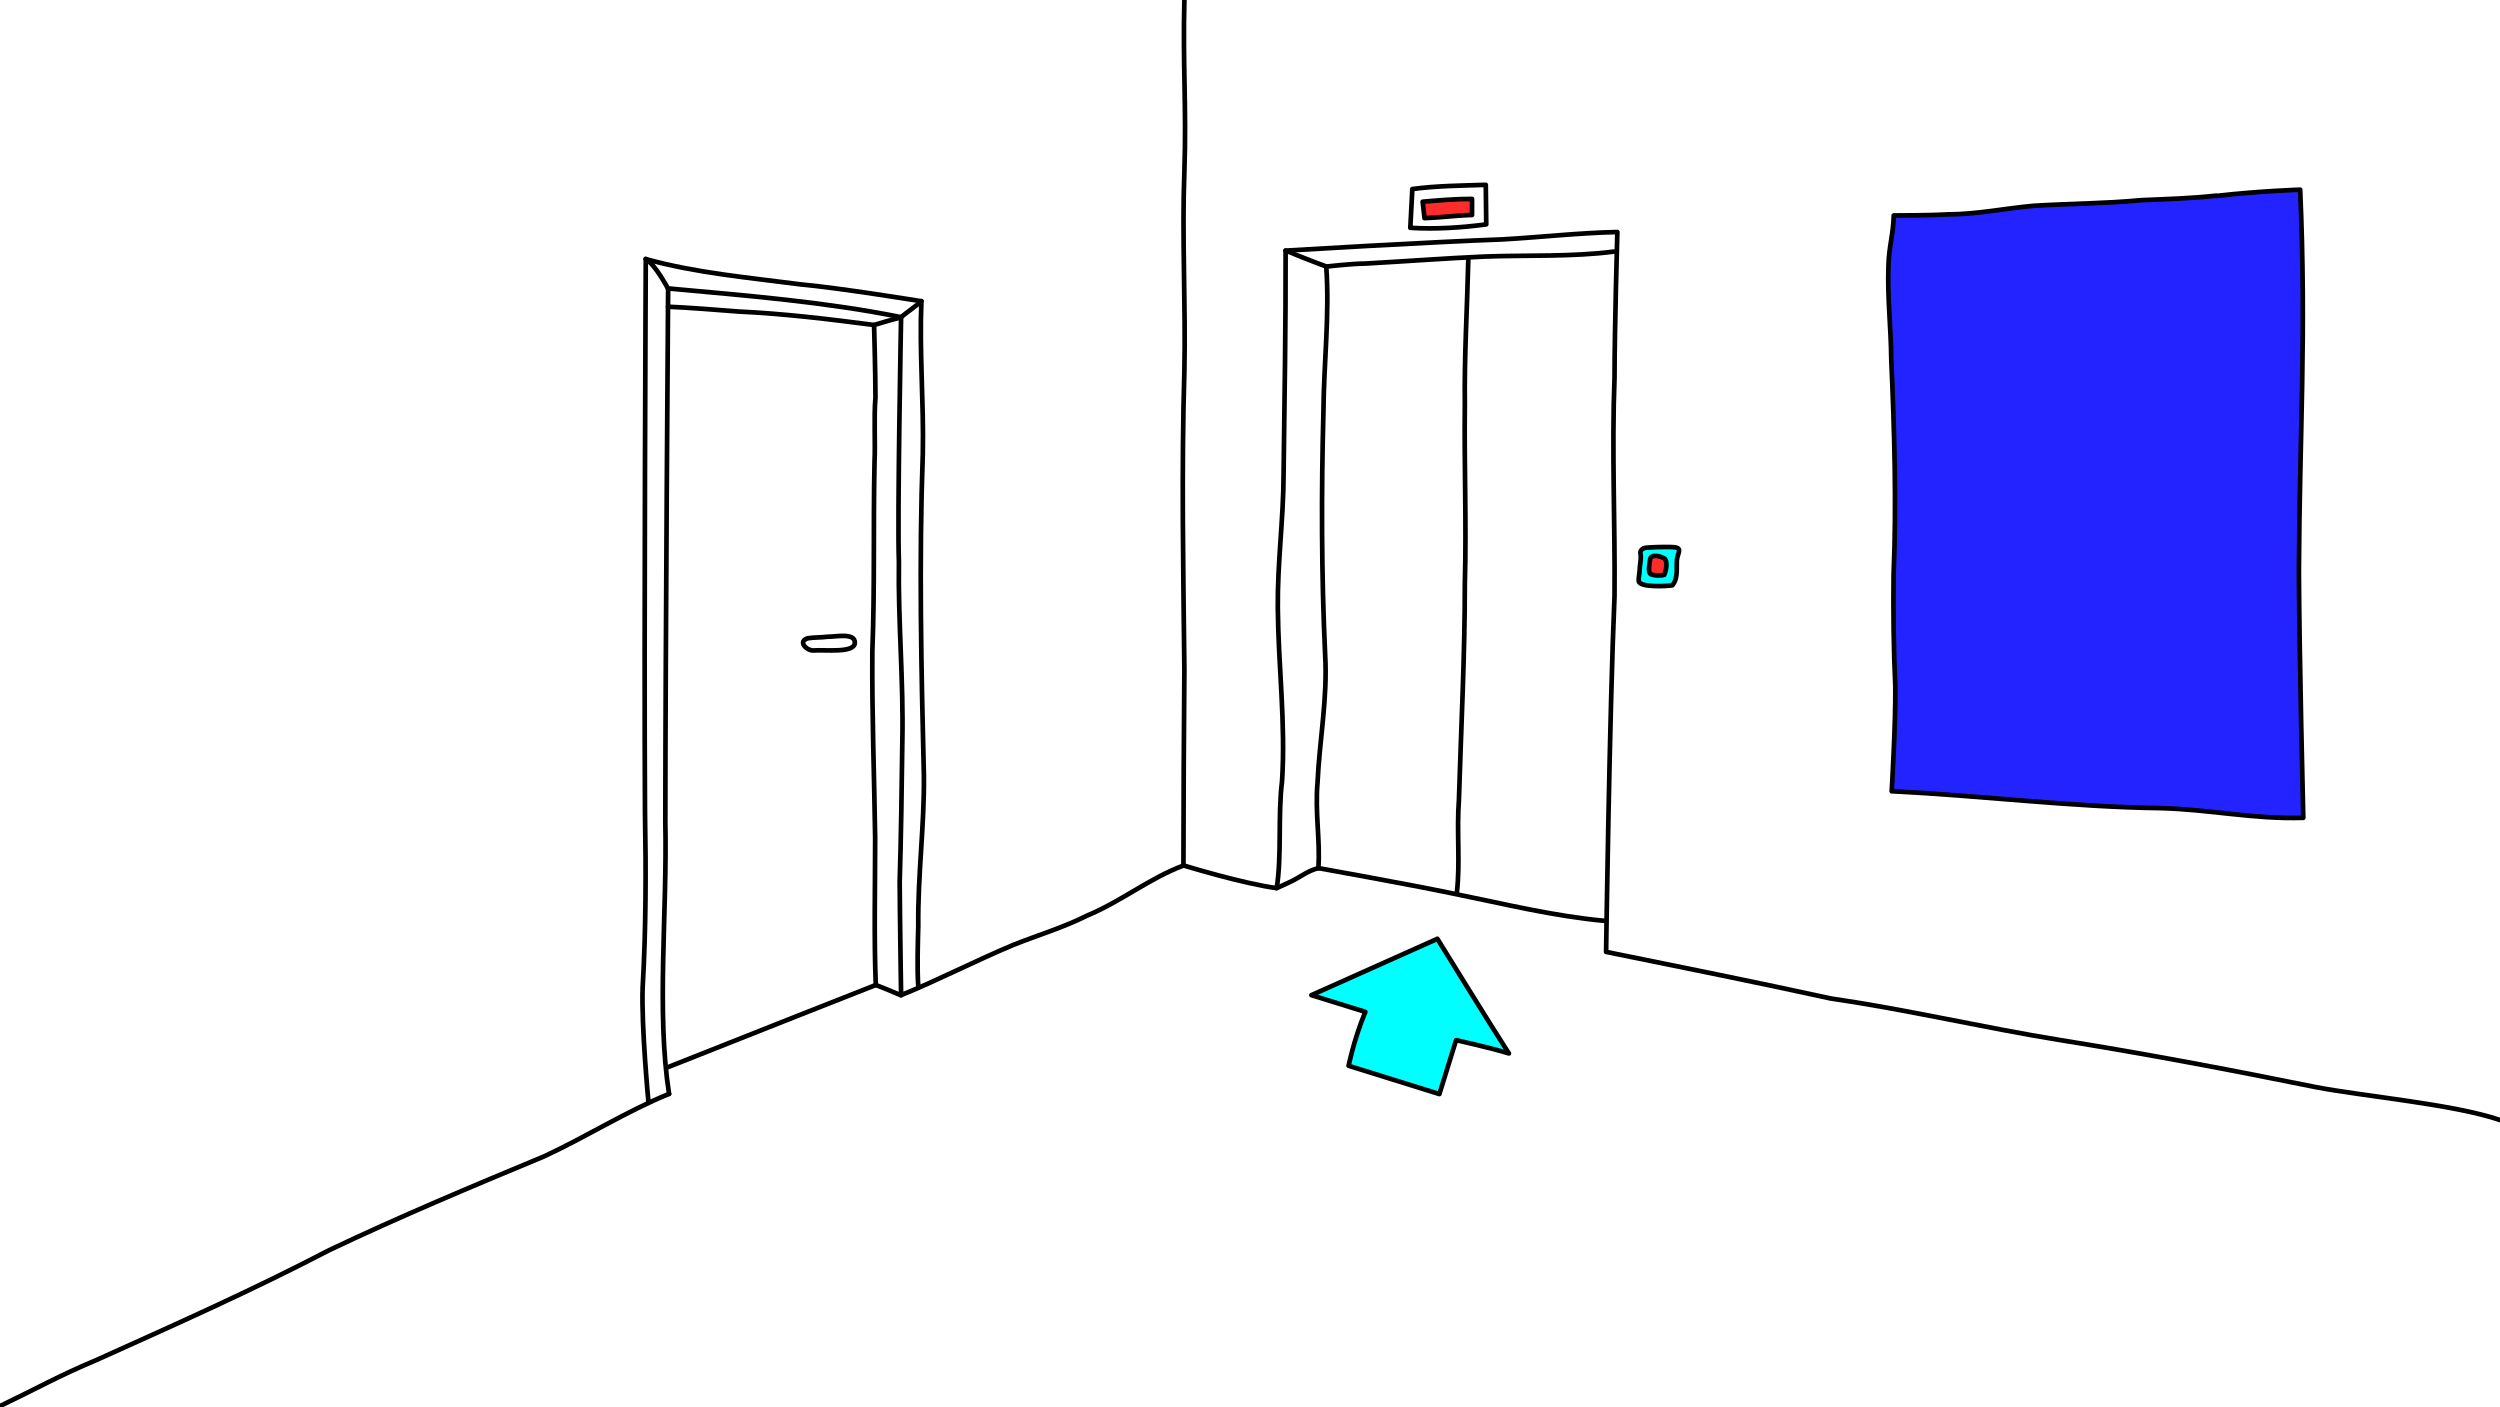
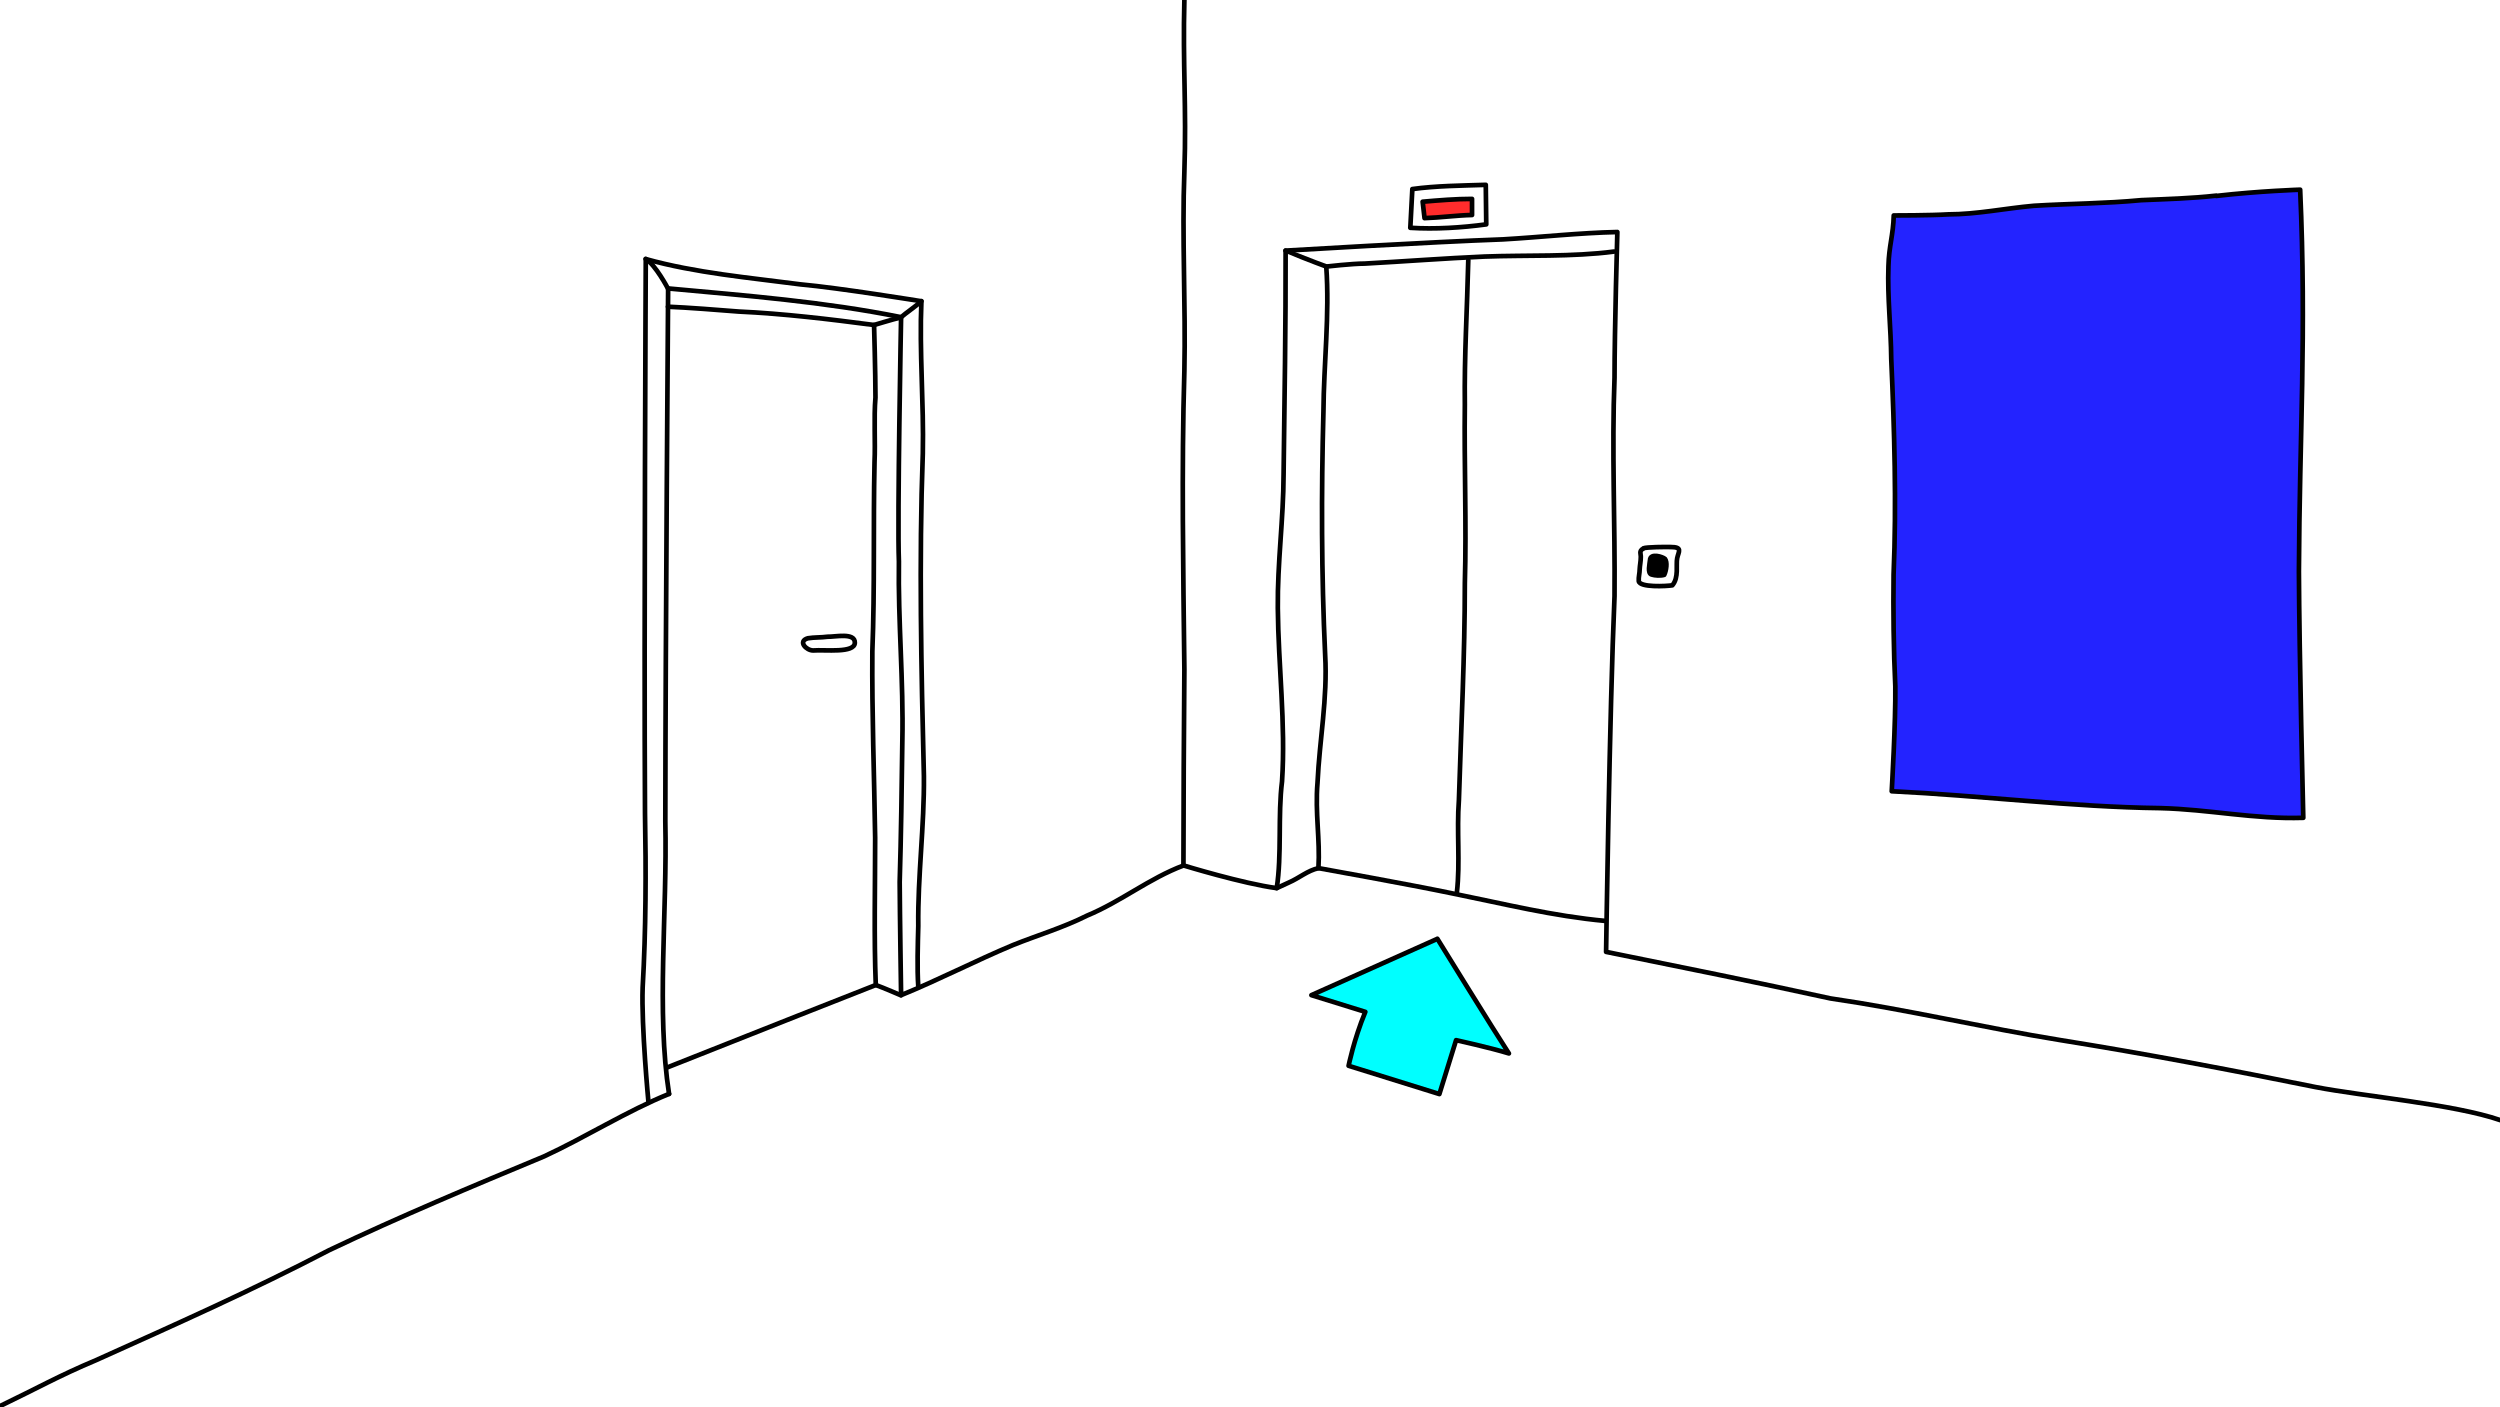
<svg xmlns="http://www.w3.org/2000/svg" id="Ebene_1" version="1.1" viewBox="0 0 1600 900">
  <defs>
    <style>
      .st0, .st1 {
        fill: none;
      }

-       .st1, .st2, .st3, .st4 {
+       .st1, .st2, .st3, .st4, .st5 {
        stroke: #000;
        stroke-linecap: round;
        stroke-linejoin: round;
        stroke-width: 3px;
      }

-       .st2 {
+       .st3 {
        fill: #2323ff;
      }

-       .st3 {
+       .st4 {
        fill: aqua;
      }

-       .st4 {
+       .st5 {
        fill: #ff2c2c;
      }
    </style>
  </defs>
  <g id="Pen">
    <path id="STROKE_9908e3c1-d3fb-4bea-b216-01859f9cb9b8" class="st1" d="M757.4,553.9c0-40.7.3-84.6.6-125.4-.7-63.8-1.9-127,0-191.1.9-41.5-1.6-86.4,0-127.5,1.4-41.4-1.1-68.4,0-109.9" />
    <path id="STROKE_1dc8e9c1-8ea5-4be9-ad18-47574454c534" class="st1" d="M560.5,630.4c5,1.8,16.1,6.6,16.1,6.6" />
-     <path id="STROKE_f0469c32-2348-476f-80cd-2f65f2f65740" class="st1" d="M428.2,700.1c-26.7,10.8-53.8,27.9-80,40-46,19.1-92.5,38.6-137.5,60-48.9,25.5-99,47.8-149.2,70.4C37.7,880.5,23.7,888.5,0,899.9" />
+     <path id="STROKE_f0469c32-2348-476f-80cd-2f65f2f65740" class="st1" d="M428.2,700.1c-26.7,10.8-53.8,27.9-80,40-46,19.1-92.5,38.6-137.5,60-48.9,25.5-99,47.8-149.2,70.4-23.8,10-37.8,18-61.5,29.4" />
    <path id="STROKE_92fb289f-b9c4-4c33-8741-0f675a8b05c1" class="st1" d="M843.9,555.6c-7,1.5-12.5,6.4-19,9.2l-7.8,3.6c-21.4-2.8-59.6-14.5-59.6-14.5-21.9,8.2-40.1,23.1-61.8,32.1-15.3,7.7-31.6,12.5-47.3,18.8-23.5,9.8-48.1,22.5-71.7,32.1,0,0-.8-51.1-.9-72.4.9-29.7,1.3-60.6,1.7-90.4.8-37.8-2.8-76.9-2.2-114.7-1.1-27.1,1.4-156.4,1.4-156.4-49-9.9-99.3-13.8-149.1-18.4,0,0-1.7,226.5-1.8,341.1,1.3,58.9-5.8,121.6,2.4,174.4" />
    <path id="STROKE_1da68ce1-27f7-4e08-946c-f2c247f18373" class="st1" d="M427.5,184.7s-7.9-15.2-14.3-19" />
    <path id="STROKE_af41aa5d-1d16-450b-8de0-ff07c94830f8" class="st1" d="M576.6,203.1c-5.7,1.4-17.2,4.9-17.2,4.9" />
    <path id="STROKE_2c3afb03-cca9-4094-8579-f384235a444a" class="st1" d="M576.6,203.1c3-2.7,10.1-7.5,13.1-10.4" />
    <path id="STROKE_83845483-ef5d-4118-b0bb-055b5fd2ca62" class="st1" d="M415,705.2s-4.6-48.3-3.7-73.2c2.1-37,2.2-74.4,1.5-111.4-.7-116.2.5-354.8.5-354.8,31.8,8.9,66.3,11.9,99,16.2,24.6,2.2,77.4,10.8,77.4,10.8-1.4,32.4,1.6,65.1.9,97.5-2.5,68.7-1,137.7.7,206.4.3,31.9-4,64-3.6,95.9-.3,11.2-.8,27.5,0,38.7" />
    <path id="STROKE_649f41a7-a9d2-48fd-8488-da6764f6ea50" class="st1" d="M939.7,166.5c-.7,30.7-2.6,61.6-2.2,92.5-.5,38,1.1,76.3,0,114.4,0,46.1-2.4,92.5-3.8,138.6-1.5,20.2.9,39.7-1.3,59.2" />
    <path id="STROKE_d6e6c9c2-bb0b-49c1-9ca7-d76d47cc456c" class="st1" d="M817.1,568.4c3.3-21.1.7-46.5,3.4-68.3,2.4-36.8-2.4-74.2-2.7-111-.3-28.8,3.6-56.6,3.7-85.6.6-47.9,1.4-95.4,1.3-143.1,0,0,93.4-5.6,139.1-7.2,24.2-1.4,49-4.2,73.2-4.7,0,0-1.8,63-1.8,93.3-1.8,45.6.4,94.2,0,139.7-3.2,73.9-5.4,227.7-5.4,227.7,47.2,9.6,96.6,19.5,143.6,29.8,48.9,7.1,98.4,18.8,147.3,26.7,54.3,8.7,109.2,19.1,163,30,30.4,5.9,89,11,118.4,21.2" />
    <path id="STROKE_ff676a37-9b9d-4cd0-a8b7-678962f1ce2e" class="st1" d="M1033,161c-26.6,3.5-56,2.2-82.9,3.2-25.3,1.1-51.3,3.1-76.7,4.5-8.1,0-24.6,1.9-24.6,1.9,2.2,30.8-1.6,62-1.8,92.9-1.4,51.9-1.3,104,1.1,155.7,1.6,27.8-3.6,54-4.9,81.9-1.6,19.1,1.7,35.9.6,54.5,0,0,58,10.4,85.8,16.2,33.2,6.7,64.2,14.5,97.9,17.6" />
    <path id="STROKE_45c6f715-55d6-4f27-8192-20b8da8863b1" class="st1" d="M848.9,170.6c-7-2.5-26.1-10.1-26.2-10.2" />
    <path id="STROKE_73d54fb2-1523-4f3f-8244-108b7e2956f1" class="st1" d="M902.6,145.8c15.8,1,33-.1,48.6-2.2l-.3-25.3c-15.3.5-31.8.6-47,2.7l-1.3,24.8Z" />
-     <path id="STROKE_a6a175dc-9f1f-4964-bd17-1718775ab7e9" class="st4" d="M942.1,127.3c-10.4,0-21.3.9-31.6,1.8l1.2,10.5c9.8-.3,20.6-1.8,30.4-2v-10.3h0Z" />
-     <path id="STROKE_f240f2a8-4547-42d5-8fa8-92774cb5c4cc" class="st2" d="M1418.5,125.2c-16,1.8-31.9,2.2-48.1,2.9-23.1,2.2-45.6,2.2-68.7,3.6-18.3,1.6-36.6,5.5-54.9,5.5-11,.7-34.8.7-34.8.7-.3,12.4-3.1,19.6-3.4,32.5-.7,20.3,1.6,38.9,1.8,59.5,2,45.7,3.4,92.1,1.5,137.7-.3,22.8,0,48.8,1.1,71.7.3,22-2.3,67.1-2.3,67.1,56.8,2.7,114.9,10.1,171.9,10.8,31.6.8,59.6,7.2,91.5,6.2,0,0-2.6-105.7-2.8-157.7.4-87.3,4.9-151.4.8-244.3,0,0-25.9.8-53.7,4v-.2h0Z" />
+     <path id="STROKE_a6a175dc-9f1f-4964-bd17-1718775ab7e9" class="st5" d="M942.1,127.3c-10.4,0-21.3.9-31.6,1.8l1.2,10.5c9.8-.3,20.6-1.8,30.4-2v-10.3h0Z" />
+     <path id="STROKE_f240f2a8-4547-42d5-8fa8-92774cb5c4cc" class="st3" d="M1418.5,125.2c-16,1.8-31.9,2.2-48.1,2.9-23.1,2.2-45.6,2.2-68.7,3.6-18.3,1.6-36.6,5.5-54.9,5.5-11,.7-34.8.7-34.8.7-.3,12.4-3.1,19.6-3.4,32.5-.7,20.3,1.6,38.9,1.8,59.5,2,45.7,3.4,92.1,1.5,137.7-.3,22.8,0,48.8,1.1,71.7.3,22-2.3,67.1-2.3,67.1,56.8,2.7,114.9,10.1,171.9,10.8,31.6.8,59.6,7.2,91.5,6.2,0,0-2.6-105.7-2.8-157.7.4-87.3,4.9-151.4.8-244.3,0,0-25.9.8-53.7,4v-.2h0Z" />
    <path id="STROKE_1d003408-9c0c-4dbb-b3e9-a8b838cb733e" class="st1" d="M427.5,196.3c12.4.5,32.9,2.1,45.3,3.1,28.5,1.3,58.3,4.9,86.6,8.6,0,0,.9,31.1.9,46.4-1.1,13.1,0,28.2-.6,41.4-.9,40.8.2,80.1-1.4,121.1-.3,40.3,1.2,79.3,1.8,119.4,0,30.8-.8,63.7.4,94.1,0,0-88.7,34.9-133.3,52.7" />
    <path id="STROKE_bfa7e73a-288e-4e4c-b7af-4977489f613e" class="st1" d="M529.7,407.5c-4.4.6-8.5.3-12.7,1-6.6,1.9-1,7.8,3.4,7.8,7.8-.6,26.5,1.9,26.7-4.9s-12.8-3.7-17.4-3.9Z" />
-     <path id="STROKE_894815fb-3f7a-4589-af63-298470409ea1" class="st3" d="M1051.7,351.1c-3,1.5-1.4,3.6-1.6,5.6,0,2.5-.6,5.2-.7,7.6,0,2.5-.8,5.1-.6,7.6.5,4.2,17.8,3.3,21.5,2.7,4.3-5,2.2-13.1,3.1-17.4s3.7-7.1-4.3-7.1c-2.7-.1-15.5,0-17.3.8h0v.2h0Z" />
-     <path id="STROKE_241cba5b-1879-48cc-8169-67698a91fb44" class="st4" d="M1065.6,357.7c-1.2-1.2-9.5-4.1-9.6.8-.2,2.3-1.8,8.4,1,9.2,2.1.7,5.9.9,8.1.2,1.3-2.6,2.2-8.4.4-10.2h0Z" />
+     <path id="STROKE_894815fb-3f7a-4589-af63-298470409ea1" class="st1" d="M1051.7,351.1c-3,1.5-1.4,3.6-1.6,5.6,0,2.5-.6,5.2-.7,7.6,0,2.5-.8,5.1-.6,7.6.5,4.2,17.8,3.3,21.5,2.7,4.3-5,2.2-13.1,3.1-17.4s3.7-7.1-4.3-7.1c-2.7-.1-15.5,0-17.3.8h0v.2h0Z" />
+     <path id="STROKE_241cba5b-1879-48cc-8169-67698a91fb44" class="st2" d="M1065.6,357.7c-1.2-1.2-9.5-4.1-9.6.8-.2,2.3-1.8,8.4,1,9.2,2.1.7,5.9.9,8.1.2,1.3-2.6,2.2-8.4.4-10.2h0Z" />
  </g>
  <path id="Button" class="st0" d="M1051.7,351.1c-3,1.5-1.4,3.6-1.6,5.6,0,2.5-.6,5.2-.7,7.6,0,2.5-.8,5.1-.6,7.6.5,4.2,17.8,3.3,21.5,2.7,4.3-5,2.2-13.1,3.1-17.4s3.7-7.1-4.3-7.1c-2.7-.1-15.5,0-17.3.8h0v.2h0Z" />
  <path id="Rot" class="st0" d="M1065.6,357.7c-1.2-1.2-9.5-4.1-9.6.8-.2,2.3-1.8,8.4,1,9.2,2.1.7,5.9.9,8.1.2,1.3-2.6,2.2-8.4.4-10.2h0Z" />
-   <path id="STROKE_2723813b-dec1-47cb-992f-cff34e48f481" class="st3" d="M919.9,600.8s36.2,58.7,45.8,73.4c-12-3.7-33.8-8.5-33.8-8.5l-10.7,34.5-58.1-18.1s3.3-16.6,10.7-34.5c-10.9-3.4-23.2-7.2-34.5-10.7l80.5-36h0Z" />
+   <path id="STROKE_2723813b-dec1-47cb-992f-cff34e48f481" class="st4" d="M919.9,600.8s36.2,58.7,45.8,73.4c-12-3.7-33.8-8.5-33.8-8.5l-10.7,34.5-58.1-18.1s3.3-16.6,10.7-34.5c-10.9-3.4-23.2-7.2-34.5-10.7l80.5-36h0Z" />
  <rect class="st0" width="1600" height="900" />
</svg>
